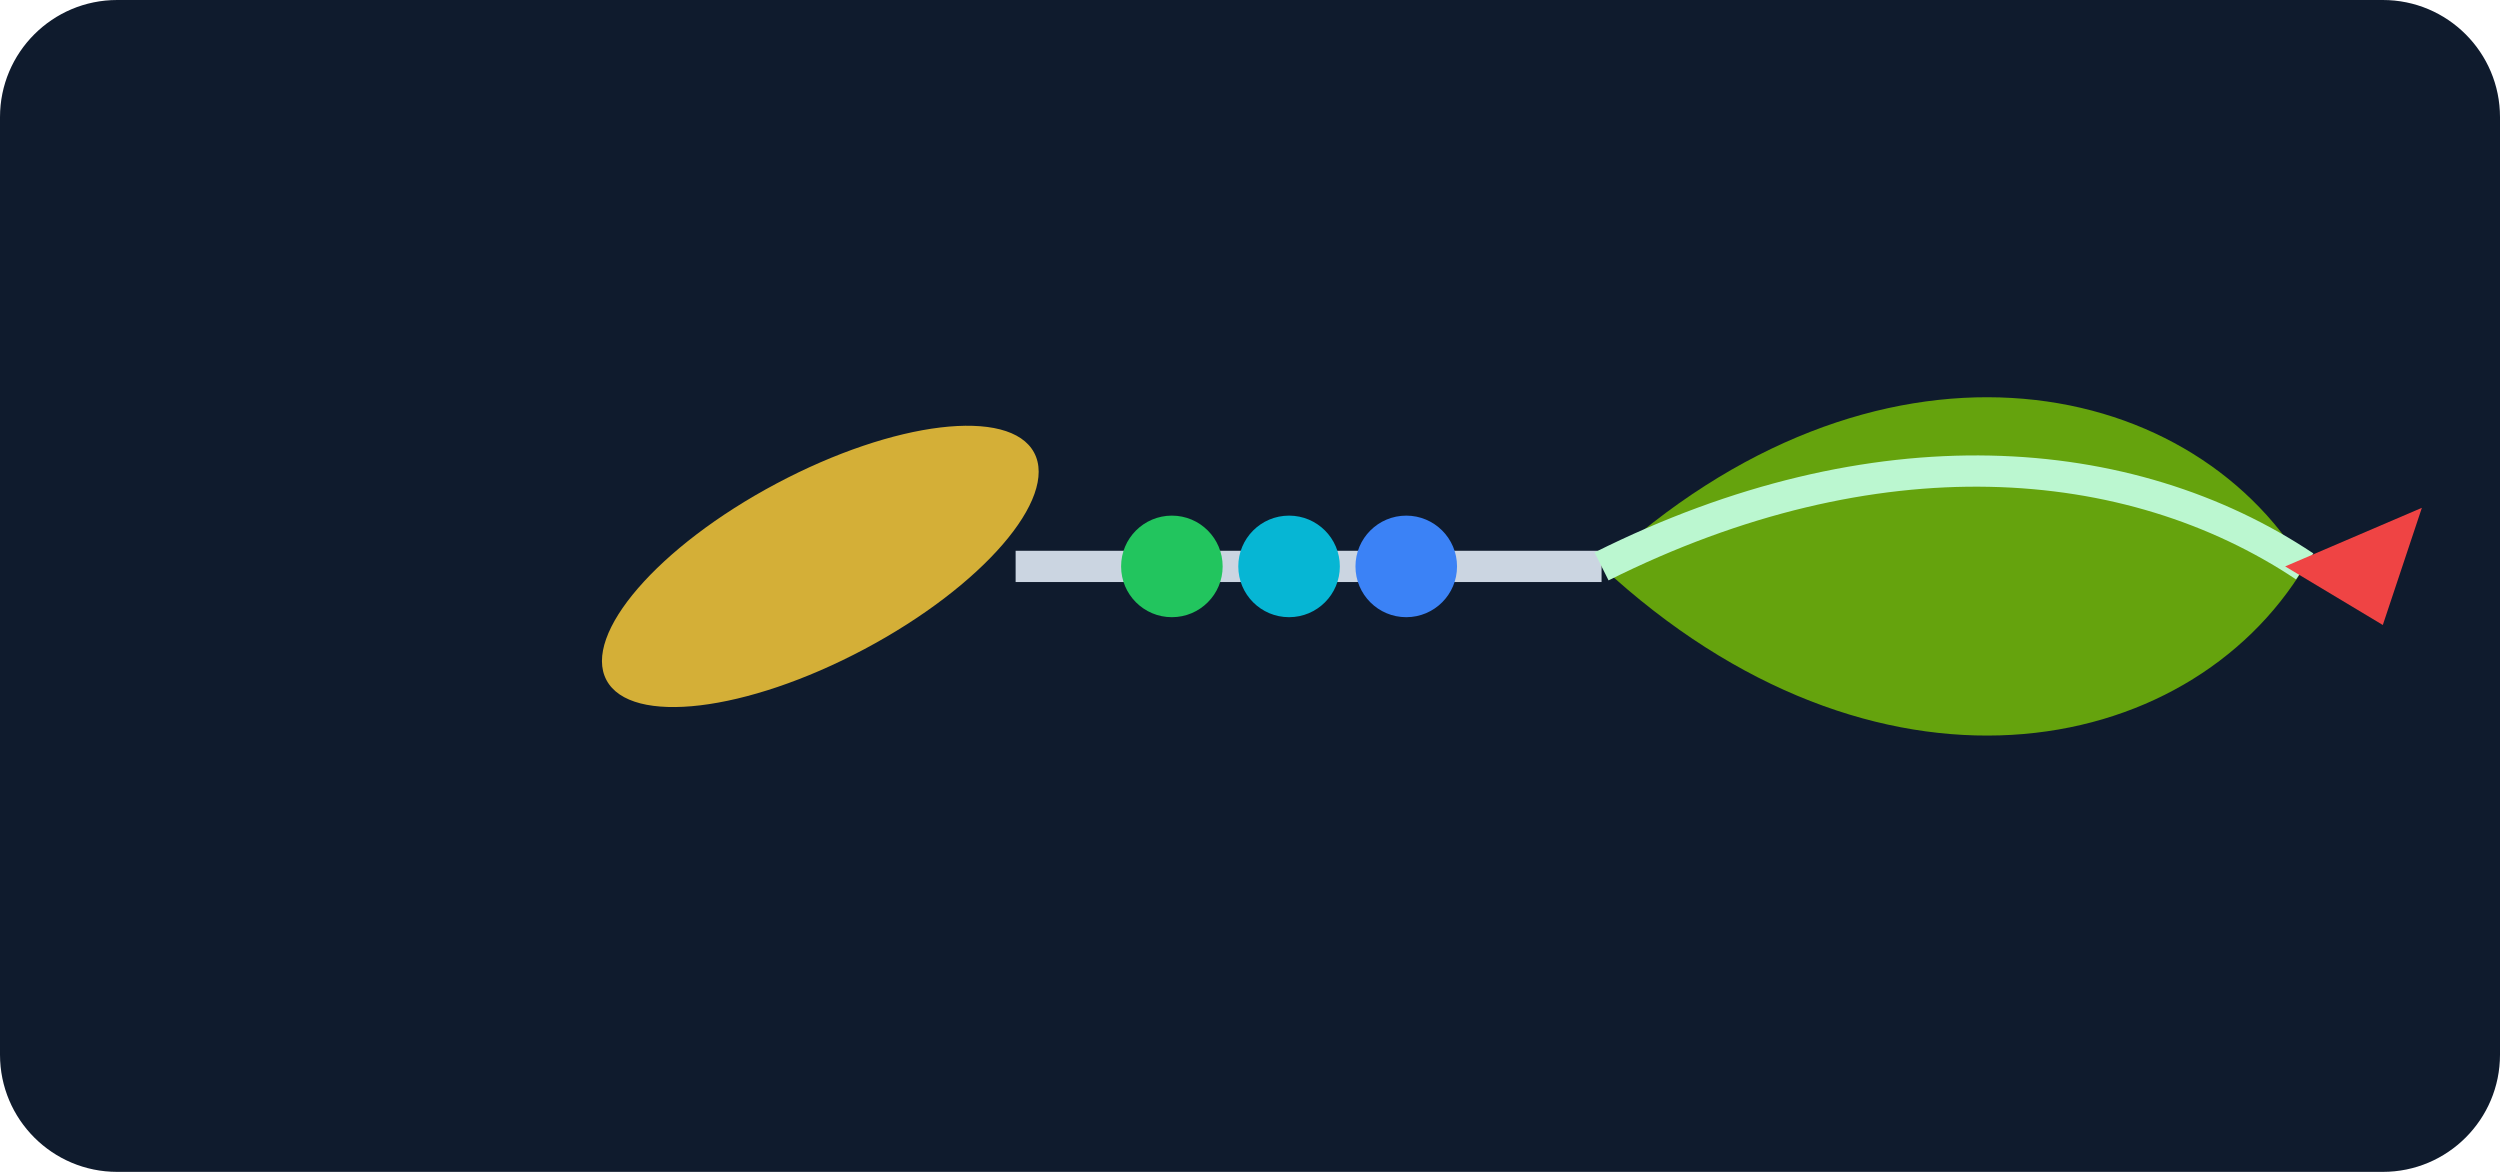
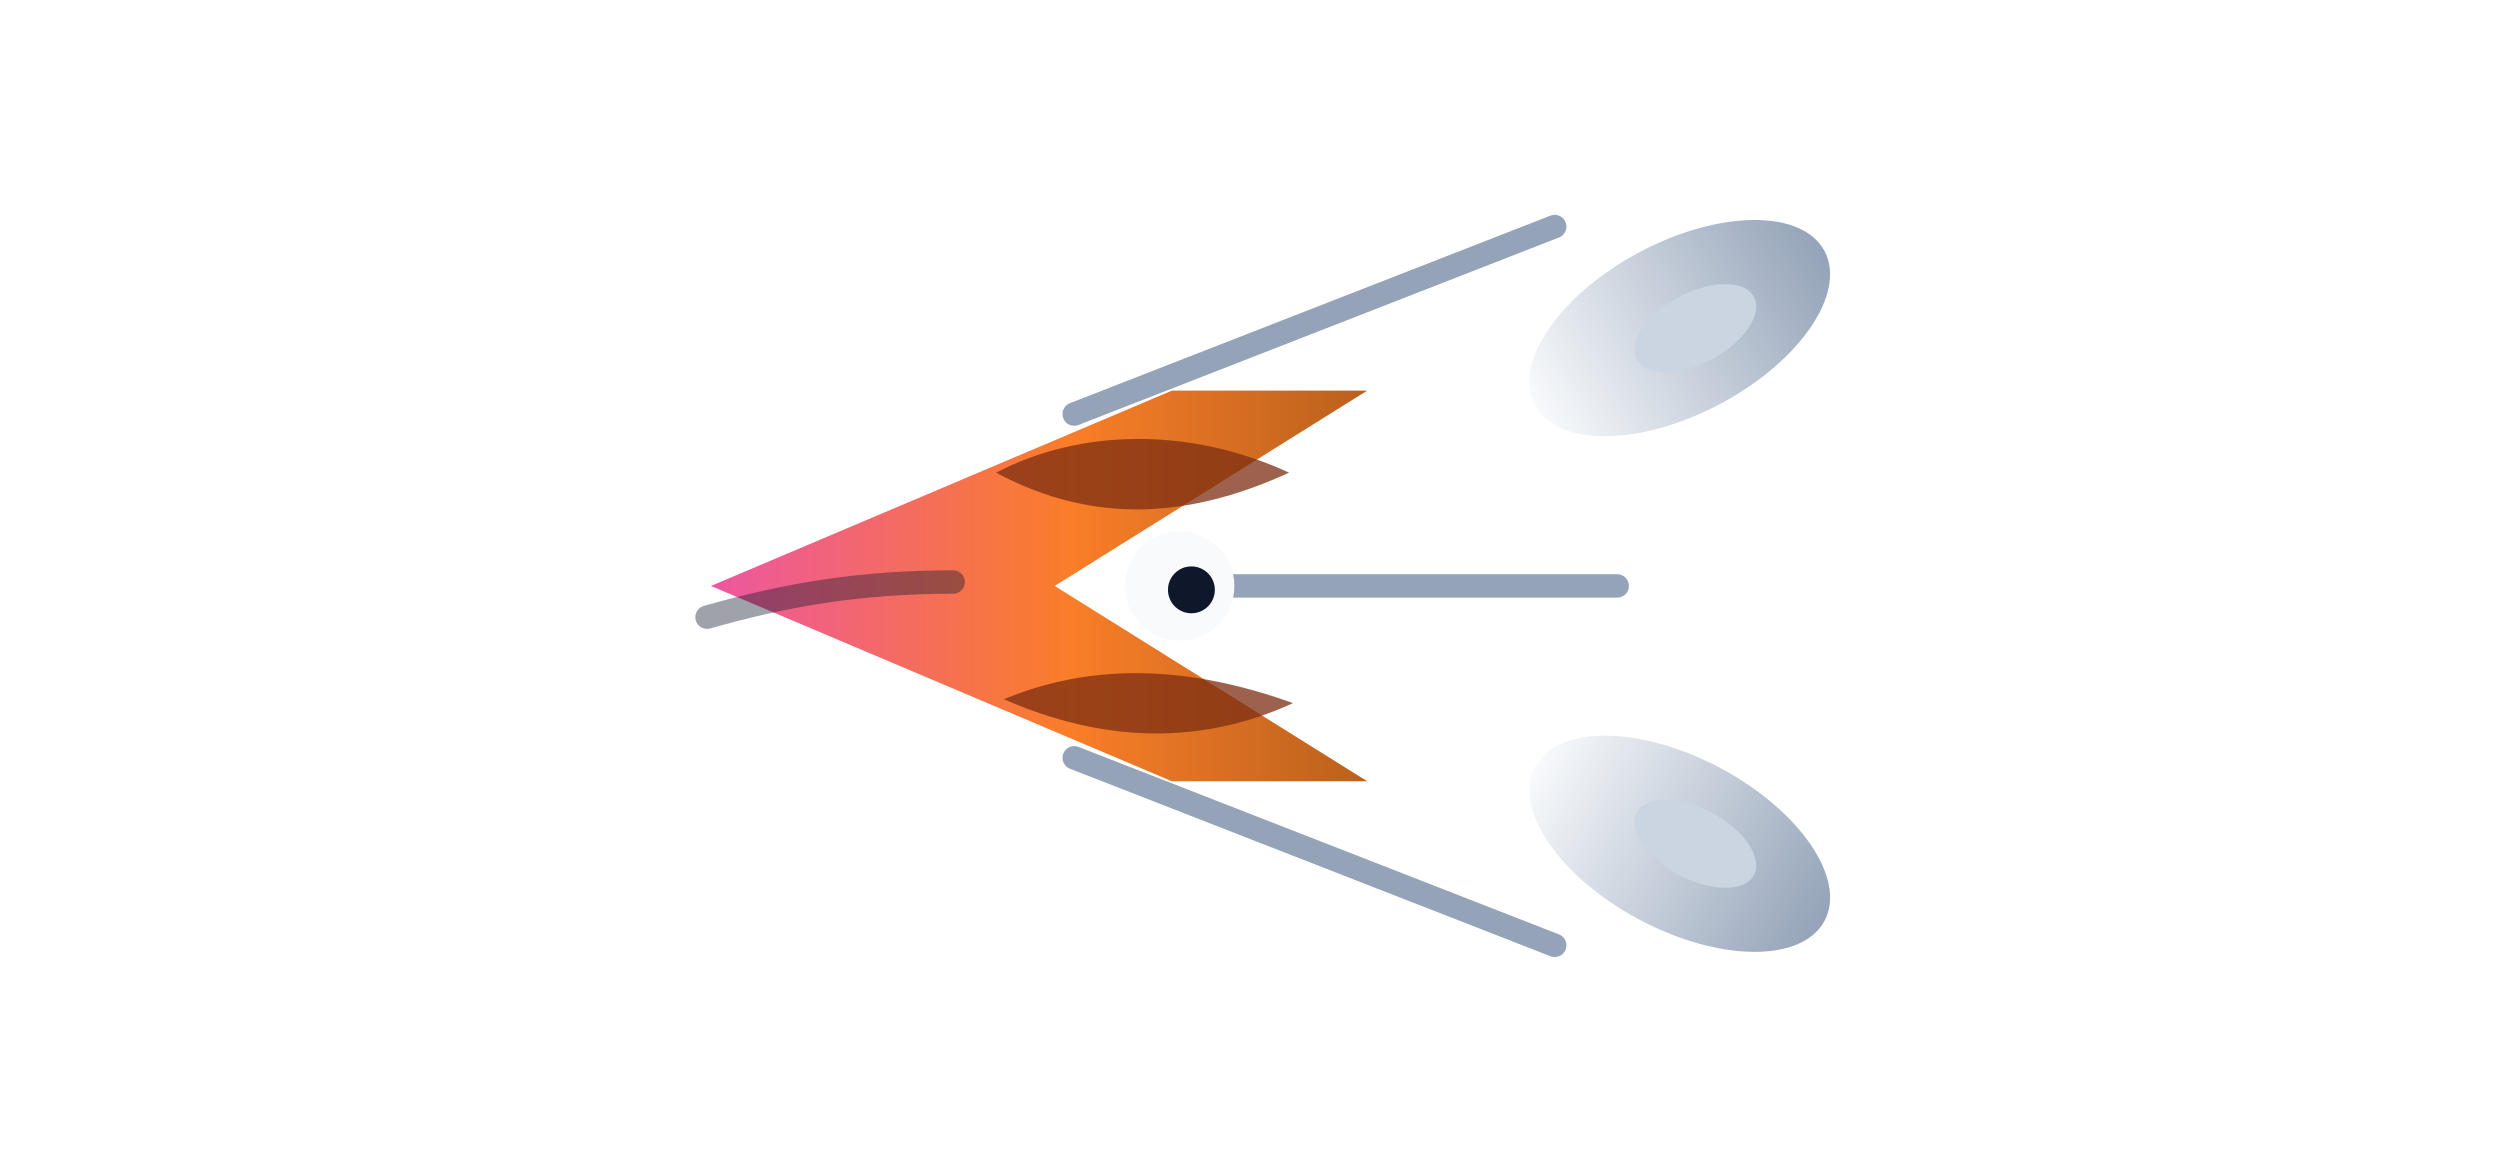
- <svg xmlns="http://www.w3.org/2000/svg" width="640" height="300" viewBox="0 0 640 300">
-   <rect width="100%" height="100%" rx="30" fill="#0f1b2d" />
-   <ellipse cx="210" cy="145" rx="62" ry="24" fill="#d4af37" transform="rotate(-28 210 145)" />
-   <line x1="260" y1="145" x2="410" y2="145" stroke="#cbd5e1" stroke-width="8" />
-   <circle cx="300" cy="145" r="13" fill="#22c55e" />
-   <circle cx="330" cy="145" r="13" fill="#06b6d4" />
-   <circle cx="360" cy="145" r="13" fill="#3b82f6" />
-   <path d="M410 145 C480 80,560 95,590 145 C560 195,480 210,410 145Z" fill="#65a30d" />
-   <path d="M410 145 C480 110,545 115,590 145" stroke="#bbf7d0" stroke-width="8" fill="none" />
-   <path d="M585 145 L620 130 L610 160 Z" fill="#ef4444" />
+ <svg xmlns="http://www.w3.org/2000/svg" width="640" height="300" viewBox="0 0 640 300" role="img" aria-label="Spinnerbait icon">
+   <defs>
+     <linearGradient id="skirt" x1="0" x2="1">
+       <stop offset="0%" stop-color="#ec4899" />
+       <stop offset="55%" stop-color="#f97316" />
+       <stop offset="100%" stop-color="#b45309" />
+     </linearGradient>
+     <linearGradient id="blade" x1="0" x2="1">
+       <stop offset="0%" stop-color="#f8fafc" />
+       <stop offset="100%" stop-color="#94a3b8" />
+     </linearGradient>
+   </defs>
+   <path d="M182 150L300 100L350 100L270 150L350 200L300 200Z" fill="url(#skirt)" opacity=".92" />
+   <path d="M275 106L398 58" stroke="#94a3b8" stroke-width="6" stroke-linecap="round" fill="none" />
+   <path d="M294 150L414 150" stroke="#94a3b8" stroke-width="6" stroke-linecap="round" fill="none" />
+   <path d="M275 194L398 242" stroke="#94a3b8" stroke-width="6" stroke-linecap="round" fill="none" />
+   <ellipse cx="430" cy="84" rx="42" ry="22" transform="rotate(-28 430 84)" fill="url(#blade)" />
+   <ellipse cx="434" cy="84" rx="17" ry="9" transform="rotate(-28 434 84)" fill="#cbd5e1" />
+   <ellipse cx="430" cy="216" rx="42" ry="22" transform="rotate(28 430 216)" fill="url(#blade)" />
+   <ellipse cx="434" cy="216" rx="17" ry="9" transform="rotate(28 434 216)" fill="#cbd5e1" />
+   <circle cx="302" cy="150" r="14" fill="#f8fafc" />
+   <circle cx="305" cy="151" r="6" fill="#0f172a" />
+   <path d="M255 121C276 110 304 109 330 121C306 132 281 135 255 121Z" fill="#7c2d12" opacity=".75" />
+   <path d="M257 179C282 190 307 191 331 180C306 171 281 169 257 179Z" fill="#7c2d12" opacity=".75" />
+   <path d="M244 149C221 149 202 152 181 158" stroke="#0f172a" stroke-width="6" stroke-linecap="round" opacity=".4" fill="none" />
</svg>
